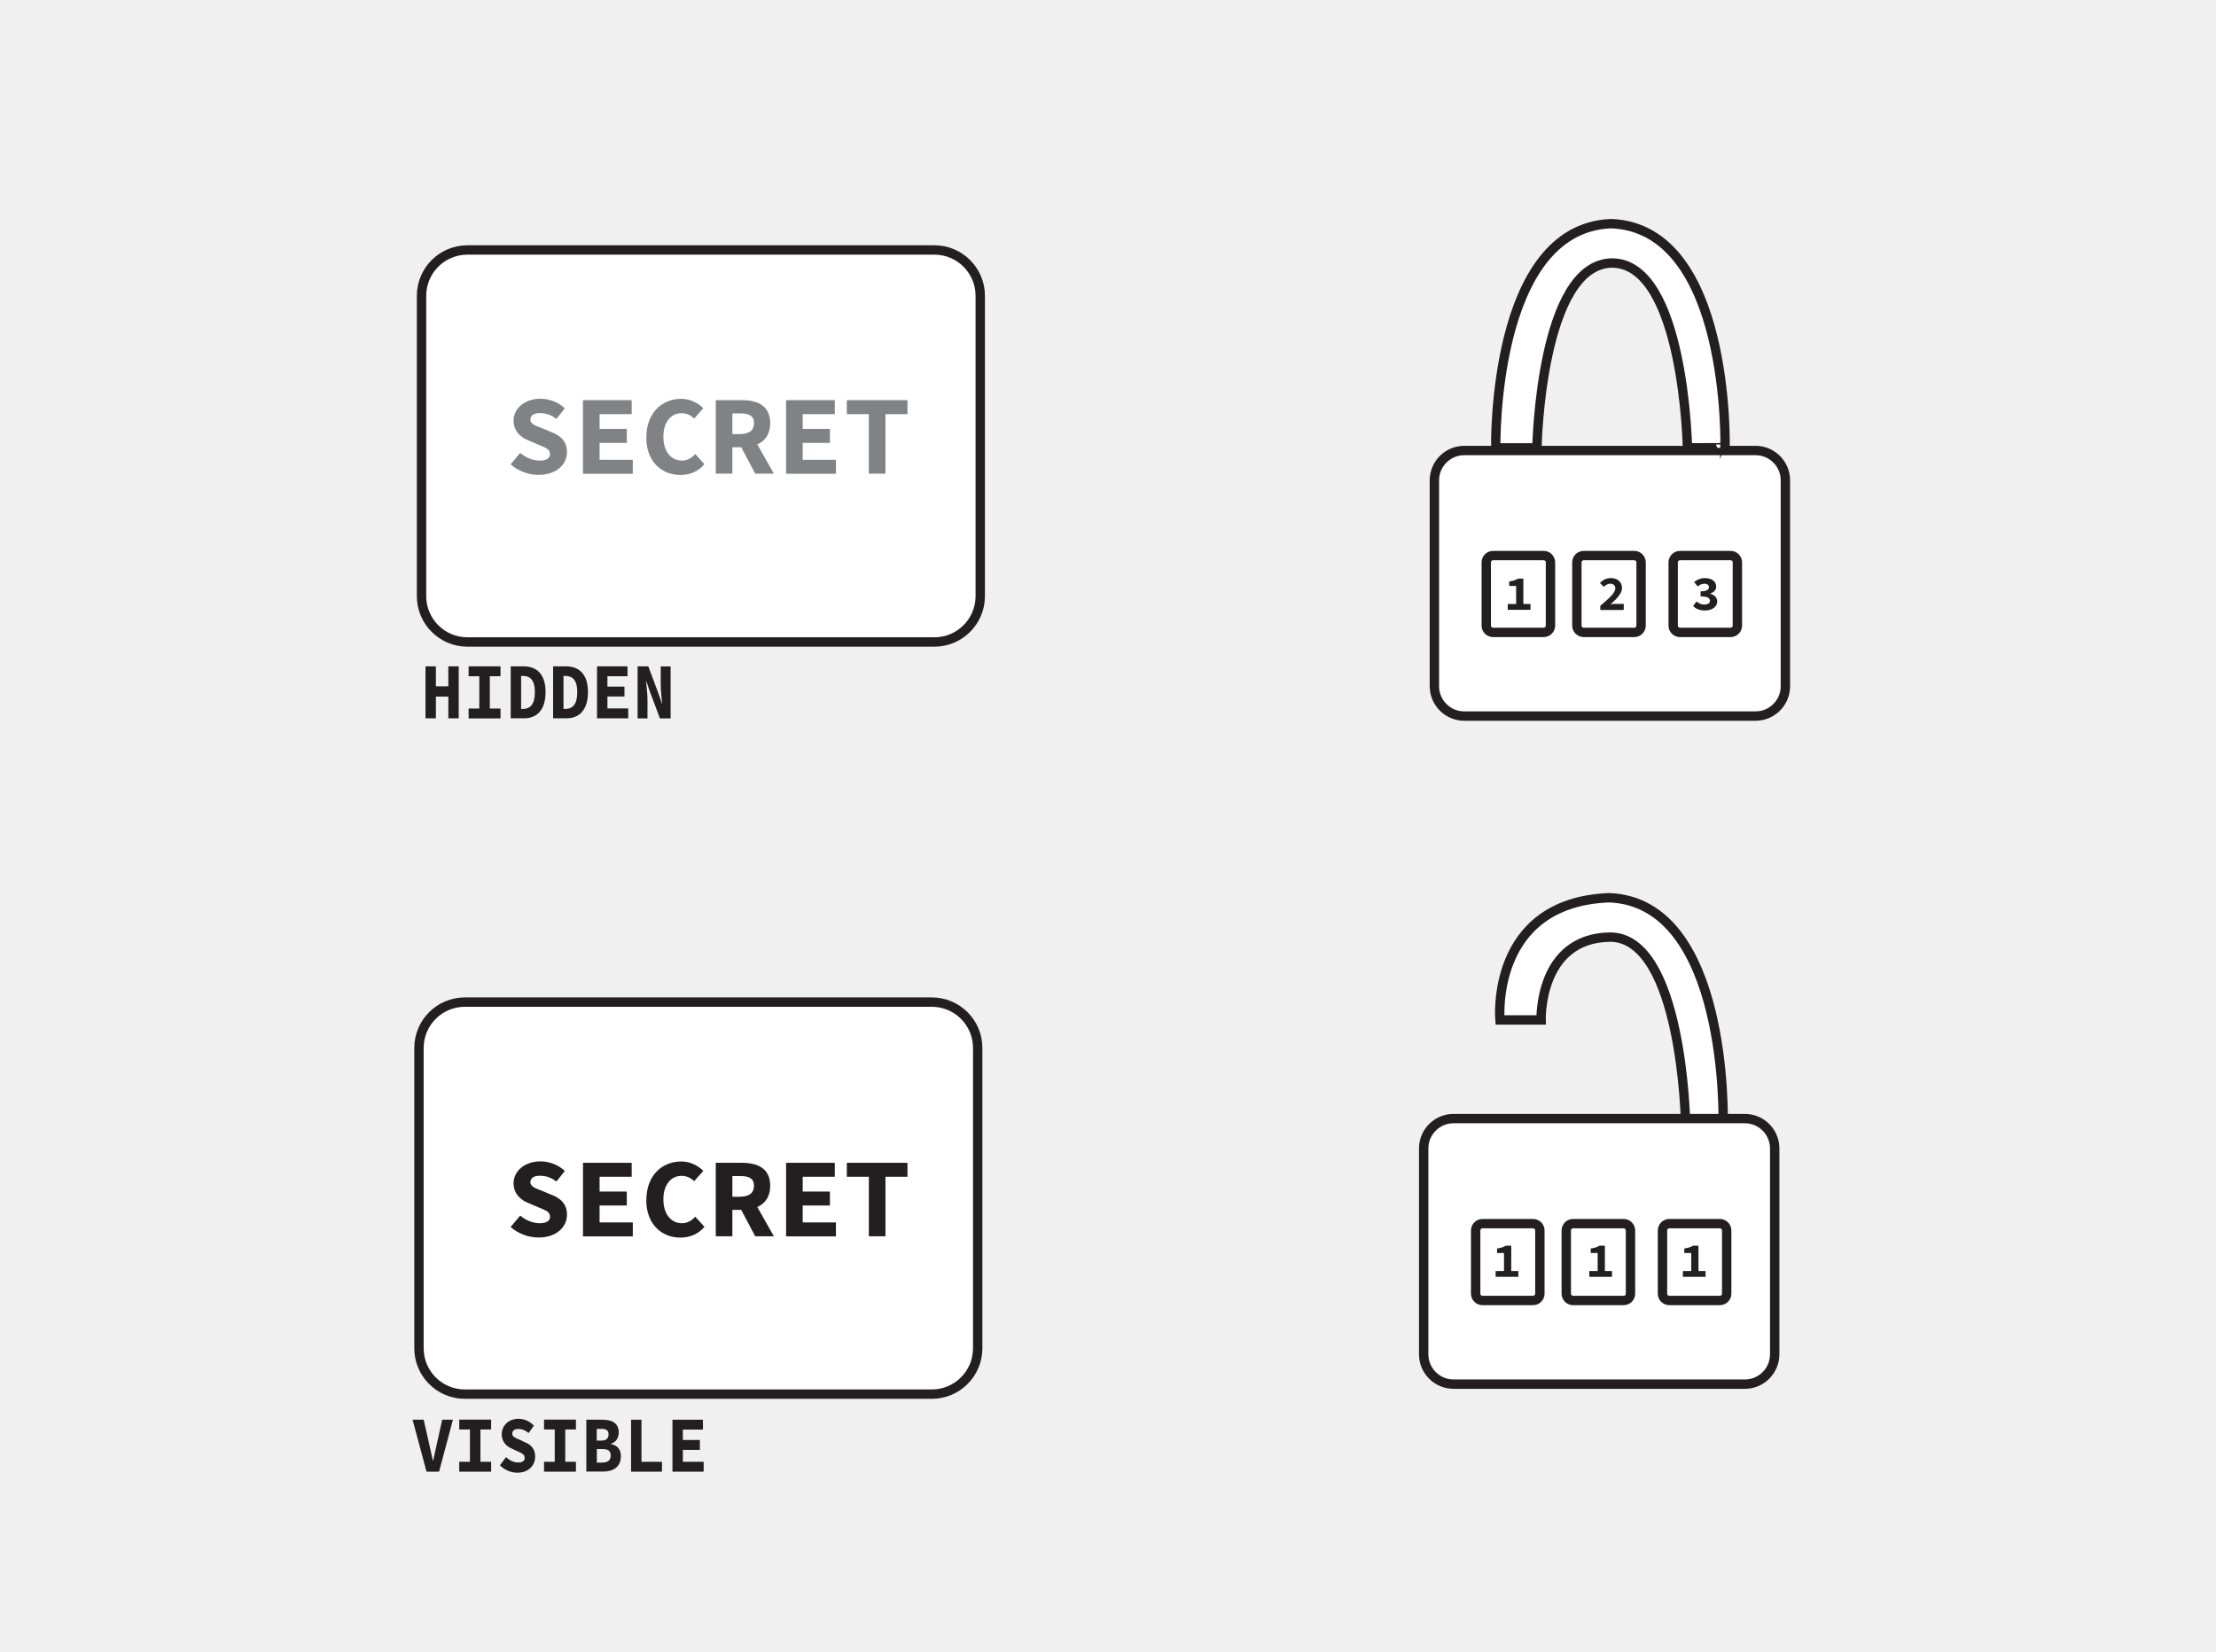
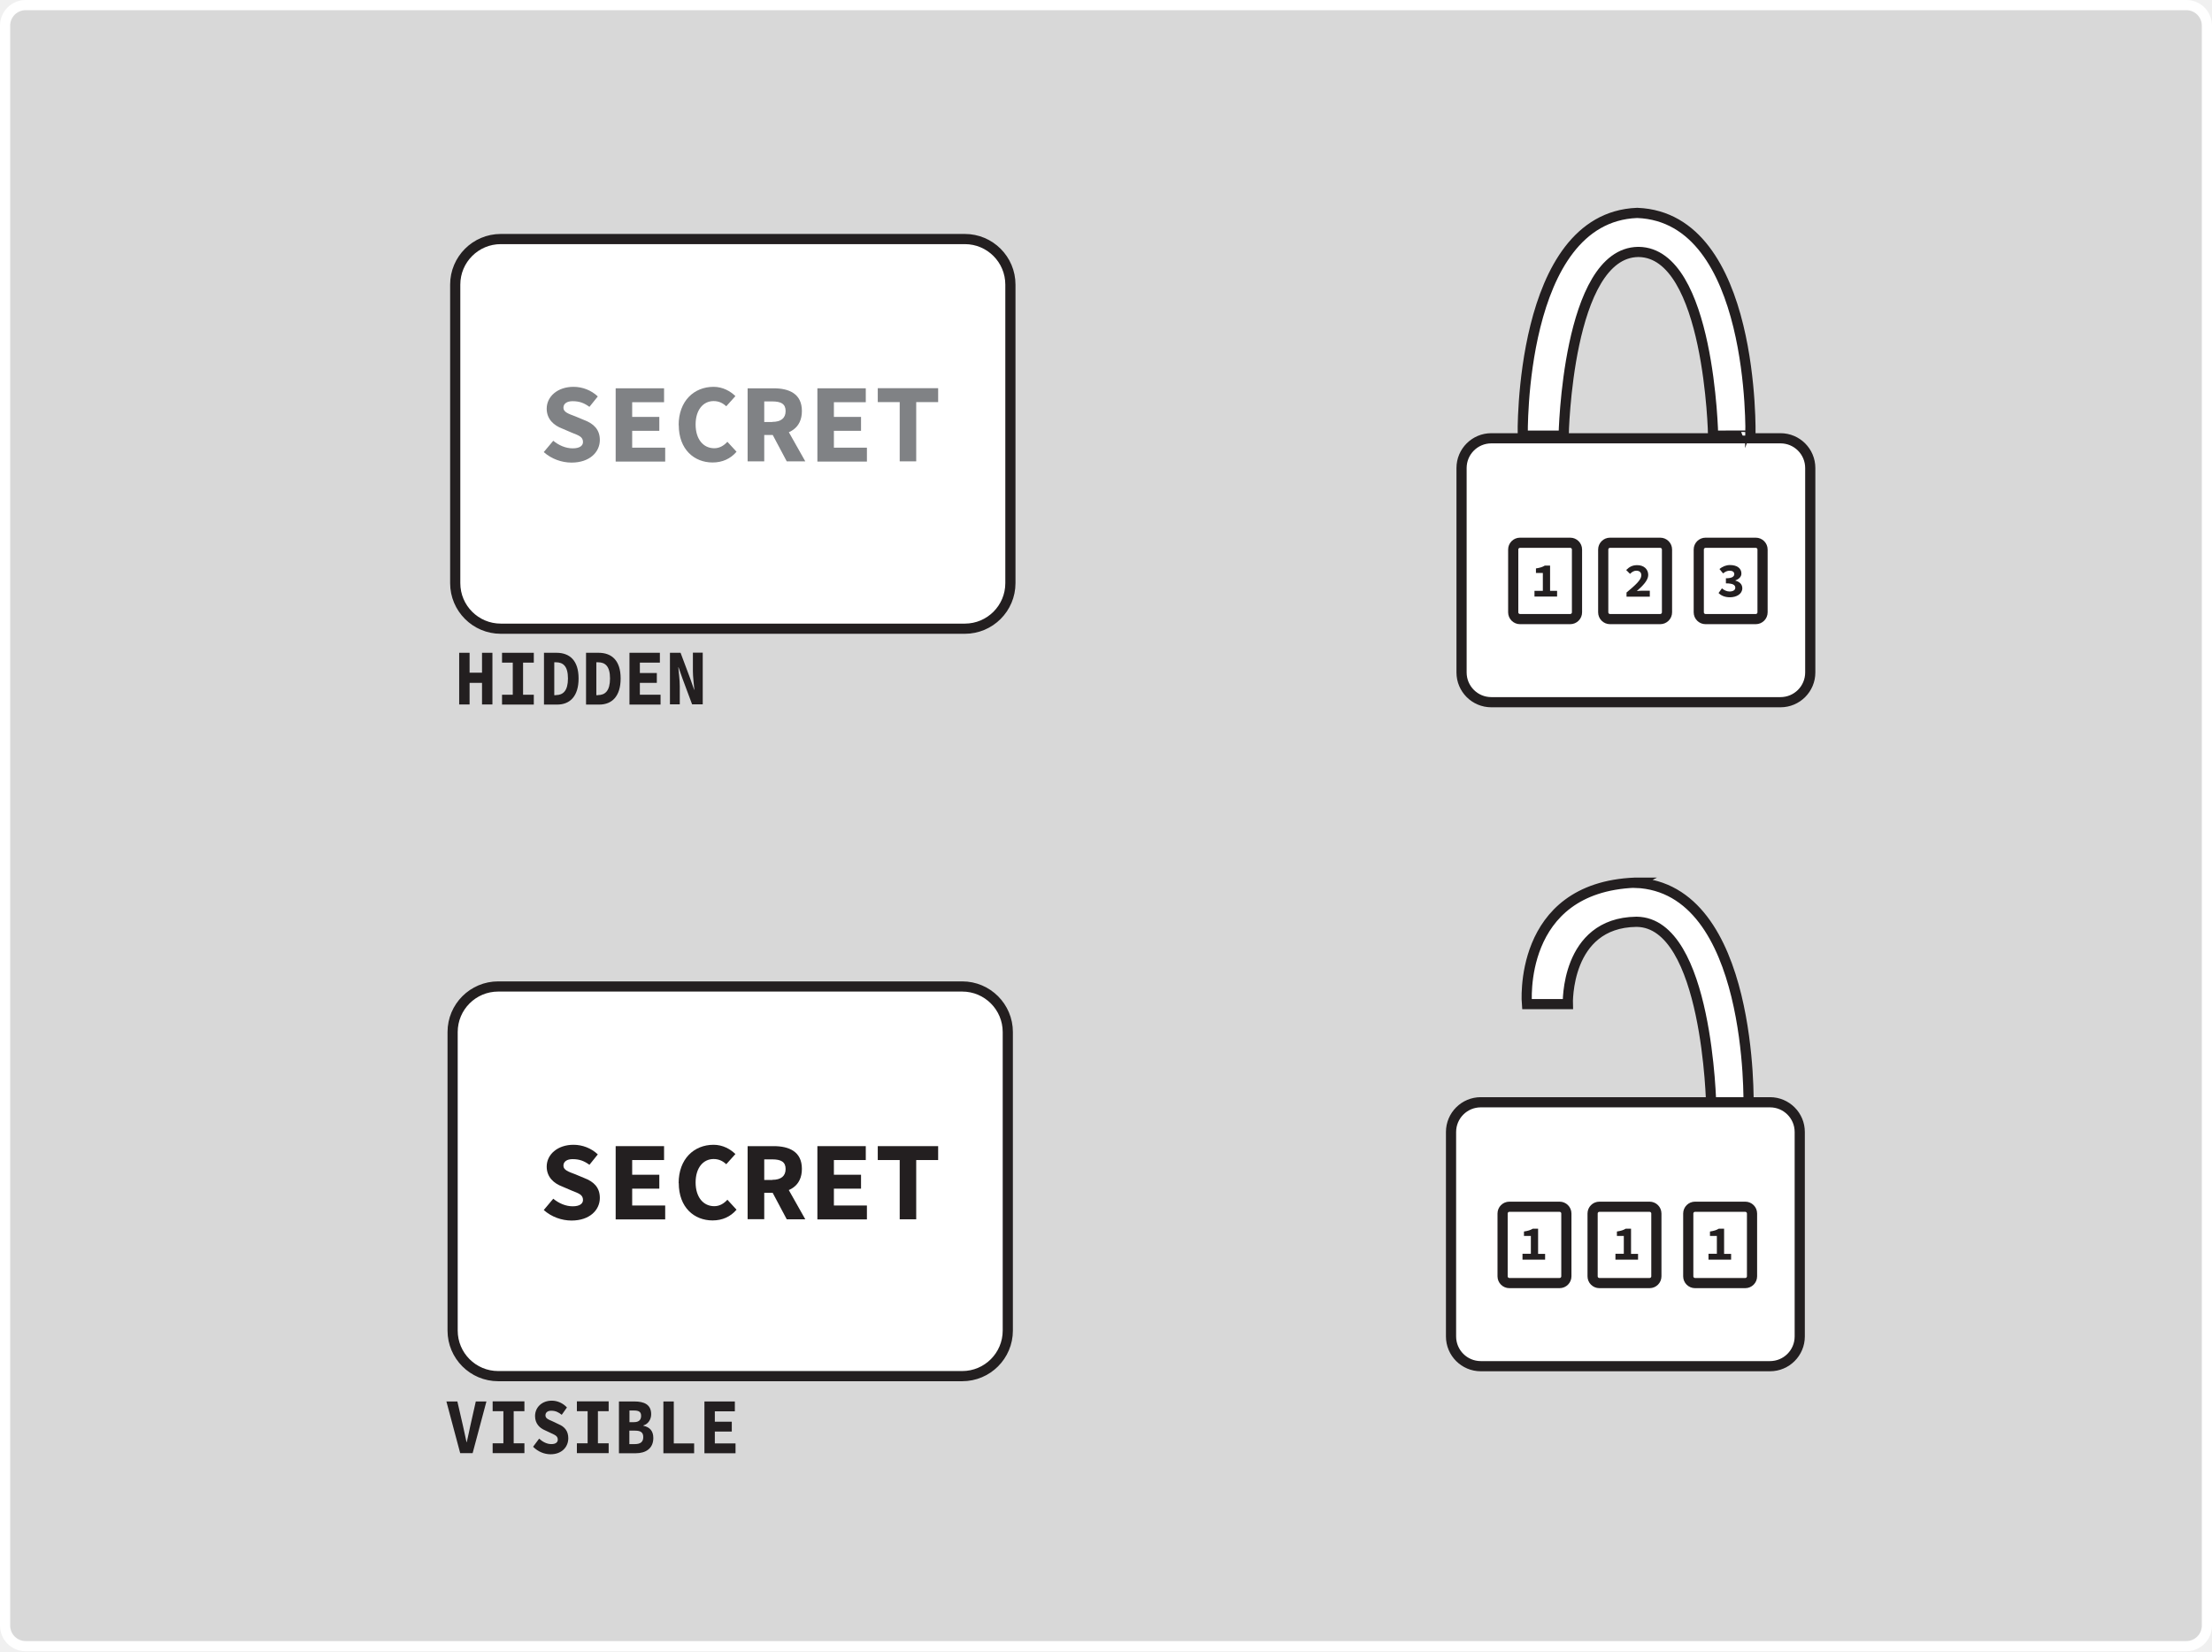
- <svg xmlns="http://www.w3.org/2000/svg" id="Layer_1" data-name="Layer 1" viewBox="0 0 217.43 162.05">
+ <svg xmlns="http://www.w3.org/2000/svg" id="Layer_1" data-name="Layer 1" viewBox="0 0 195.63 146.03">
  <defs>
    <style>
      .cls-1 {
        fill: #fff;
        stroke: #231f20;
+       }
+ 
+       .cls-1, .cls-2 {
        stroke-miterlimit: 10;
-         stroke-width: .92px;
+         stroke-width: .9px;
      }

      .cls-2 {
-         fill: none;
-       }
- 
-       .cls-2, .cls-3, .cls-4 {
-         stroke-width: 0px;
+         fill: #d8d8d8;
+         stroke: #fff;
      }

      .cls-3 {
        fill: #808285;
+       }
+ 
+       .cls-3, .cls-4 {
+         stroke-width: 0px;
      }

      .cls-4 {
        fill: #231f20;
      }
    </style>
  </defs>
-   <rect class="cls-2" width="217.43" height="162.05" rx="11.55" ry="11.55" />
-   <rect class="cls-1" x="41.36" y="24.53" width="54.82" height="38.47" rx="4.5" ry="4.5" />
-   <rect class="cls-1" x="140.74" y="44.21" width="34.44" height="26.06" rx="2.93" ry="2.93" />
-   <rect class="cls-1" x="154.72" y="54.52" width="6.3" height="7.54" rx=".67" ry=".67" />
-   <rect class="cls-1" x="145.83" y="54.52" width="6.3" height="7.54" rx=".67" ry=".67" />
-   <rect class="cls-1" x="164.17" y="54.52" width="6.3" height="7.54" rx=".67" ry=".67" />
-   <rect class="cls-1" x="41.11" y="98.34" width="54.82" height="38.47" rx="4.5" ry="4.5" />
+   <rect class="cls-2" x=".45" y=".45" width="194.73" height="145.13" rx="1.82" ry="1.82" />
+   <rect class="cls-1" x="40.26" y="21.14" width="49.1" height="34.46" rx="4.03" ry="4.03" />
+   <rect class="cls-1" x="129.26" y="38.76" width="30.84" height="23.34" rx="2.63" ry="2.63" />
+   <rect class="cls-1" x="141.79" y="48" width="5.64" height="6.75" rx=".6" ry=".6" />
+   <rect class="cls-1" x="133.83" y="48" width="5.64" height="6.75" rx=".6" ry=".6" />
+   <rect class="cls-1" x="150.24" y="48" width="5.64" height="6.75" rx=".6" ry=".6" />
+   <rect class="cls-1" x="40.03" y="87.24" width="49.1" height="34.46" rx="4.03" ry="4.03" />
  <g>
-     <path class="cls-4" d="M41.75,65.39h1.02v1.96h1.22v-1.96h1.02v5.1h-1.02v-2.13h-1.22v2.13h-1.02v-5.1Z" />
-     <path class="cls-4" d="M45.98,69.53h1.05v-3.17h-1.05v-.97h3.13v.97h-1.05v3.17h1.05v.97h-3.13v-.97Z" />
-     <path class="cls-4" d="M50.11,65.39h1.25c1.31,0,2.17.77,2.17,2.53s-.86,2.57-2.11,2.57h-1.31v-5.1ZM51.3,69.57c.7,0,1.18-.42,1.18-1.64s-.48-1.6-1.18-1.6h-.17v3.24h.17Z" />
-     <path class="cls-4" d="M54.27,65.39h1.25c1.31,0,2.17.77,2.17,2.53s-.86,2.57-2.11,2.57h-1.31v-5.1ZM55.46,69.57c.7,0,1.18-.42,1.18-1.64s-.48-1.6-1.18-1.6h-.17v3.24h.17Z" />
-     <path class="cls-4" d="M58.58,65.39h2.99v.97h-1.97v1.02h1.67v.97h-1.67v1.17h2.04v.97h-3.06v-5.1Z" />
-     <path class="cls-4" d="M62.56,65.39h1.05l.95,2.54.39,1.12h.02c-.05-.54-.14-1.25-.14-1.85v-1.8h.97v5.1h-1.05l-.95-2.54-.39-1.12h-.02c.05.56.14,1.25.14,1.85v1.81h-.97v-5.1Z" />
+     <path class="cls-4" d="M40.61,57.73h.92v1.76h1.1v-1.76h.92v4.57h-.92v-1.91h-1.1v1.91h-.92v-4.57Z" />
+     <path class="cls-4" d="M44.4,61.44h.95v-2.84h-.95v-.87h2.81v.87h-.95v2.84h.95v.87h-2.81v-.87Z" />
+     <path class="cls-4" d="M48.1,57.73h1.12c1.17,0,1.95.69,1.95,2.27s-.77,2.31-1.89,2.31h-1.17v-4.57ZM49.17,61.47c.63,0,1.06-.38,1.06-1.47s-.43-1.43-1.06-1.43h-.15v2.91h.15Z" />
+     <path class="cls-4" d="M51.82,57.73h1.12c1.17,0,1.95.69,1.95,2.27s-.77,2.31-1.89,2.31h-1.17v-4.57ZM52.89,61.47c.63,0,1.06-.38,1.06-1.47s-.43-1.43-1.06-1.43h-.15v2.91h.15Z" />
+     <path class="cls-4" d="M55.68,57.73h2.68v.87h-1.77v.92h1.5v.87h-1.5v1.05h1.83v.87h-2.75v-4.57Z" />
+     <path class="cls-4" d="M59.25,57.73h.94l.85,2.27.35,1h.02c-.04-.48-.13-1.12-.13-1.66v-1.62h.87v4.57h-.94l-.85-2.28-.35-1h-.02c.04.51.13,1.12.13,1.66v1.62h-.87v-4.57Z" />
  </g>
  <g>
-     <path class="cls-4" d="M40.49,139.32h1.08l.54,2.38c.13.56.23,1.07.36,1.63h.03c.14-.56.23-1.08.36-1.63l.53-2.38h1.05l-1.36,5.1h-1.23l-1.37-5.1Z" />
-     <path class="cls-4" d="M45.06,143.45h1.05v-3.17h-1.05v-.97h3.13v.97h-1.05v3.17h1.05v.97h-3.13v-.97Z" />
-     <path class="cls-4" d="M49.06,143.78l.59-.79c.34.32.76.53,1.2.53s.63-.19.63-.44c0-.37-.27-.46-.7-.66l-.59-.28c-.5-.21-.96-.65-.96-1.39,0-.85.67-1.52,1.65-1.52.54,0,1.09.23,1.5.67l-.51.73c-.32-.26-.6-.4-1.04-.4-.34,0-.57.16-.57.46s.3.42.74.6l.55.26c.59.25.96.67.96,1.39,0,.85-.63,1.58-1.75,1.58-.61,0-1.24-.25-1.72-.74Z" />
-     <path class="cls-4" d="M53.38,143.45h1.05v-3.17h-1.05v-.97h3.13v.97h-1.05v3.17h1.05v.97h-3.13v-.97Z" />
-     <path class="cls-4" d="M57.54,139.32h1.52c.94,0,1.65.29,1.65,1.26,0,.46-.24.95-.77,1.1v.03c.65.13.98.52.98,1.2,0,1.04-.75,1.5-1.74,1.5h-1.65v-5.1ZM59.01,141.37c.5,0,.7-.24.7-.62s-.22-.53-.7-.53h-.46v1.15h.45ZM59.1,143.52c.56,0,.82-.23.82-.69s-.26-.63-.82-.63h-.54v1.33h.54Z" />
-     <path class="cls-4" d="M61.92,139.32h1.02v4.13h2.01v.97h-3.03v-5.1Z" />
-     <path class="cls-4" d="M65.98,139.32h2.99v.97h-1.97v1.02h1.67v.97h-1.67v1.17h2.04v.97h-3.06v-5.1Z" />
+     <path class="cls-4" d="M39.48,123.94h.97l.49,2.13c.12.5.2.96.32,1.47h.02c.12-.5.21-.97.32-1.47l.48-2.13h.94l-1.22,4.57h-1.1l-1.22-4.57Z" />
+     <path class="cls-4" d="M43.57,127.64h.95v-2.84h-.95v-.87h2.81v.87h-.95v2.84h.95v.87h-2.81v-.87Z" />
+     <path class="cls-4" d="M47.15,127.94l.53-.71c.31.28.68.48,1.08.48s.57-.17.57-.39c0-.33-.24-.41-.62-.59l-.53-.25c-.45-.19-.86-.58-.86-1.25,0-.76.6-1.36,1.48-1.36.49,0,.98.21,1.34.6l-.46.65c-.29-.23-.54-.36-.93-.36-.3,0-.51.14-.51.41s.27.38.66.54l.5.24c.53.22.86.6.86,1.24,0,.76-.56,1.42-1.57,1.42-.55,0-1.11-.23-1.54-.66Z" />
+     <path class="cls-4" d="M51.02,127.64h.95v-2.84h-.95v-.87h2.81v.87h-.95v2.84h.95v.87h-2.81v-.87Z" />
+     <path class="cls-4" d="M54.75,123.94h1.36c.84,0,1.48.26,1.48,1.13,0,.41-.22.85-.69.99v.03c.58.12.88.47.88,1.08,0,.93-.67,1.35-1.56,1.35h-1.48v-4.57ZM56.07,125.77c.44,0,.63-.21.63-.56s-.2-.47-.62-.47h-.41v1.03h.41ZM56.15,127.71c.5,0,.74-.2.74-.62s-.23-.57-.74-.57h-.49v1.19h.49Z" />
+     <path class="cls-4" d="M58.68,123.94h.91v3.71h1.8v.87h-2.72v-4.57Z" />
+     <path class="cls-4" d="M62.31,123.94h2.68v.87h-1.77v.92h1.5v.87h-1.5v1.05h1.83v.87h-2.75v-4.57Z" />
  </g>
-   <path class="cls-1" d="M158.11,21.95c11.68.47,11.15,22,11.15,22,.02-.02-3.69,0-3.69,0,0,0-.34-18.04-7.35-18.14h-.06c-7.02.1-7.36,18.14-7.36,18.14h-4.04s-.41-21.53,11.28-22h.07Z" />
-   <path class="cls-1" d="M157.92,88.1c11.68.47,11.15,22,11.15,22,.02-.02-3.69,0-3.69,0,0,0-.34-18.04-7.35-18.14h-.06c-7.02.1-6.76,8.13-6.76,8.13h-4.04s-1.01-11.52,10.68-11.99h.07Z" />
-   <rect class="cls-1" x="139.69" y="109.77" width="34.44" height="26.06" rx="2.93" ry="2.93" />
-   <rect class="cls-1" x="153.68" y="120.08" width="6.3" height="7.54" rx=".67" ry=".67" />
-   <rect class="cls-1" x="144.79" y="120.08" width="6.3" height="7.54" rx=".67" ry=".67" />
-   <rect class="cls-1" x="163.12" y="120.08" width="6.3" height="7.54" rx=".67" ry=".67" />
-   <path class="cls-4" d="M146.75,124.73h.82v-1.77h-.68v-.44c.41-.06.63-.14.87-.28h.52v2.49h.7v.57h-2.23v-.57Z" />
-   <path class="cls-4" d="M155.94,124.73h.82v-1.77h-.68v-.44c.41-.06.63-.14.87-.28h.52v2.49h.7v.57h-2.23v-.57Z" />
-   <path class="cls-4" d="M165.12,124.73h.82v-1.77h-.68v-.44c.41-.06.63-.14.87-.28h.52v2.49h.7v.57h-2.23v-.57Z" />
-   <path class="cls-4" d="M147.94,59.27h.82v-1.77h-.68v-.44c.41-.06.63-.14.87-.28h.52v2.49h.7v.57h-2.23v-.57Z" />
-   <path class="cls-4" d="M157.02,59.44c.88-.74,1.47-1.26,1.47-1.7,0-.3-.18-.46-.51-.46-.24,0-.44.15-.62.31l-.38-.38c.32-.32.62-.48,1.09-.48.65,0,1.08.39,1.08.98,0,.52-.53,1.07-1.12,1.58.18-.02.4-.03.56-.03h.73v.6h-2.3v-.41Z" />
-   <path class="cls-4" d="M166.13,59.47l.33-.45c.2.18.47.31.75.31.33,0,.57-.13.57-.36,0-.27-.21-.44-.92-.44v-.5c.6,0,.82-.17.82-.41,0-.21-.18-.34-.45-.34-.24,0-.44.1-.65.27l-.36-.43c.3-.24.64-.39,1.04-.39.67,0,1.13.3,1.13.84,0,.32-.22.54-.59.68v.02c.39.1.69.35.69.75,0,.57-.57.89-1.21.89-.52,0-.91-.18-1.14-.43Z" />
+   <path class="cls-1" d="M144.82,18.83c10.46.42,9.99,19.7,9.99,19.7.02-.02-3.3,0-3.3,0,0,0-.3-16.16-6.58-16.25h-.05c-6.29.09-6.59,16.25-6.59,16.25h-3.62s-.37-19.28,10.1-19.7h.07Z" />
+   <path class="cls-1" d="M144.65,78.07c10.46.42,9.99,19.7,9.99,19.7.02-.02-3.3,0-3.3,0,0,0-.3-16.16-6.58-16.25h-.05c-6.29.09-6.05,7.28-6.05,7.28h-3.62s-.91-10.32,9.56-10.74h.07Z" />
+   <rect class="cls-1" x="128.33" y="97.48" width="30.84" height="23.34" rx="2.63" ry="2.63" />
+   <rect class="cls-1" x="140.85" y="106.72" width="5.64" height="6.75" rx=".6" ry=".6" />
+   <rect class="cls-1" x="132.89" y="106.72" width="5.64" height="6.75" rx=".6" ry=".6" />
+   <rect class="cls-1" x="149.31" y="106.72" width="5.64" height="6.75" rx=".6" ry=".6" />
+   <path class="cls-4" d="M134.65,110.88h.74v-1.58h-.61v-.39c.37-.06.57-.12.78-.25h.47v2.23h.62v.51h-2v-.51Z" />
+   <path class="cls-4" d="M142.87,110.88h.74v-1.58h-.61v-.39c.37-.06.57-.12.78-.25h.47v2.23h.62v.51h-2v-.51Z" />
+   <path class="cls-4" d="M151.1,110.88h.74v-1.58h-.61v-.39c.37-.06.57-.12.78-.25h.47v2.23h.62v.51h-2v-.51Z" />
+   <path class="cls-4" d="M135.71,52.25h.74v-1.58h-.61v-.4c.37-.06.57-.12.78-.25h.47v2.23h.62v.51h-2v-.51Z" />
+   <path class="cls-4" d="M143.85,52.4c.79-.66,1.31-1.12,1.31-1.52,0-.27-.17-.41-.45-.41-.22,0-.4.13-.55.28l-.34-.34c.29-.29.56-.43.98-.43.58,0,.97.35.97.87,0,.46-.47.95-1.01,1.42.16-.02.36-.03.5-.03h.65v.53h-2.06v-.36Z" />
+   <path class="cls-4" d="M152,52.43l.29-.4c.18.16.42.28.67.28.3,0,.51-.12.51-.33,0-.24-.19-.39-.83-.39v-.45c.54,0,.74-.15.74-.37,0-.19-.16-.3-.41-.3-.22,0-.39.09-.58.24l-.32-.39c.27-.22.58-.35.93-.35.6,0,1.01.27,1.01.75,0,.28-.2.48-.53.61v.02c.35.09.61.31.61.67,0,.51-.51.8-1.09.8-.47,0-.81-.16-1.02-.39Z" />
  <g>
-     <path class="cls-3" d="M50.1,45.57l.94-1.12c.54.45,1.22.75,1.92.75s1.01-.27,1.01-.62c0-.52-.43-.64-1.11-.93l-.94-.4c-.8-.3-1.53-.92-1.53-1.97,0-1.19,1.08-2.15,2.64-2.15.87,0,1.74.33,2.39.94l-.82,1.03c-.51-.36-.96-.56-1.66-.56-.54,0-.9.22-.9.64s.48.59,1.17.85l.88.37c.94.35,1.54.94,1.54,1.96,0,1.2-1.01,2.24-2.79,2.24-.97,0-1.98-.36-2.75-1.04Z" />
-     <path class="cls-3" d="M57.2,39.27h4.78v1.37h-3.15v1.45h2.67v1.37h-2.67v1.66h3.26v1.37h-4.89v-7.21Z" />
-     <path class="cls-3" d="M63.42,42.92c0-2.39,1.51-3.78,3.44-3.78.91,0,1.66.44,2.15.92l-.9,1.01c-.34-.32-.73-.52-1.25-.52-1.02,0-1.77.87-1.77,2.31s.75,2.34,1.83,2.34c.52,0,.95-.26,1.3-.64l.9.99c-.59.7-1.4,1.06-2.37,1.06-1.79,0-3.34-1.27-3.34-3.7Z" />
-     <path class="cls-3" d="M70.23,39.27h2.56c1.53,0,2.78.53,2.78,2.25s-1.26,2.37-2.78,2.37h-.93v2.59h-1.63v-7.21ZM72.66,42.59c.86,0,1.32-.37,1.32-1.07s-.46-.95-1.32-.95h-.8v2.03h.8ZM73.63,42.41l2.3,4.07h-1.83l-1.6-3.02,1.13-1.05Z" />
-     <path class="cls-3" d="M77.13,39.27h4.78v1.37h-3.15v1.45h2.67v1.37h-2.67v1.66h3.26v1.37h-4.89v-7.21Z" />
-     <path class="cls-3" d="M85.25,40.64h-2.16v-1.37h5.95v1.37h-2.16v5.84h-1.63v-5.84Z" />
+     <path class="cls-3" d="M48.09,39.98l.84-1c.49.4,1.09.67,1.72.67s.91-.24.91-.56c0-.47-.38-.58-1-.83l-.84-.36c-.72-.27-1.37-.82-1.37-1.76,0-1.07.96-1.93,2.37-1.93.78,0,1.56.29,2.15.85l-.74.92c-.46-.33-.86-.5-1.49-.5-.48,0-.81.2-.81.58s.43.53,1.05.76l.79.33c.85.32,1.38.85,1.38,1.76,0,1.07-.9,2-2.5,2-.87,0-1.78-.32-2.46-.93Z" />
+     <path class="cls-3" d="M54.45,34.34h4.28v1.23h-2.82v1.3h2.4v1.23h-2.4v1.49h2.92v1.23h-4.38v-6.46Z" />
+     <path class="cls-3" d="M60.02,37.6c0-2.14,1.36-3.39,3.09-3.39.82,0,1.49.39,1.93.82l-.81.9c-.31-.29-.66-.46-1.12-.46-.92,0-1.59.78-1.59,2.07s.67,2.1,1.65,2.1c.47,0,.85-.23,1.16-.57l.81.88c-.53.62-1.25.95-2.12.95-1.61,0-2.99-1.14-2.99-3.31Z" />
+     <path class="cls-3" d="M66.12,34.34h2.3c1.37,0,2.5.48,2.5,2.01s-1.13,2.12-2.5,2.12h-.83v2.33h-1.47v-6.46ZM68.3,37.31c.77,0,1.18-.33,1.18-.96s-.41-.85-1.18-.85h-.71v1.82h.71ZM69.16,37.15l2.06,3.65h-1.64l-1.44-2.71,1.01-.94Z" />
+     <path class="cls-3" d="M72.29,34.34h4.28v1.23h-2.82v1.3h2.4v1.23h-2.4v1.49h2.92v1.23h-4.38v-6.46Z" />
+     <path class="cls-3" d="M79.57,35.56h-1.94v-1.23h5.34v1.23h-1.94v5.24h-1.46v-5.24Z" />
  </g>
  <g>
-     <path class="cls-4" d="M50.1,120.41l.94-1.12c.54.45,1.22.75,1.92.75s1.01-.27,1.01-.62c0-.52-.43-.64-1.11-.93l-.94-.4c-.8-.3-1.53-.92-1.53-1.97,0-1.19,1.08-2.15,2.64-2.15.87,0,1.74.33,2.39.94l-.82,1.03c-.51-.36-.96-.56-1.66-.56-.54,0-.9.22-.9.64s.48.59,1.17.85l.88.37c.94.35,1.54.94,1.54,1.96,0,1.2-1.01,2.24-2.79,2.24-.97,0-1.98-.36-2.75-1.04Z" />
-     <path class="cls-4" d="M57.2,114.11h4.78v1.37h-3.15v1.45h2.67v1.37h-2.67v1.66h3.26v1.37h-4.89v-7.21Z" />
-     <path class="cls-4" d="M63.42,117.76c0-2.39,1.51-3.78,3.44-3.78.91,0,1.66.44,2.15.92l-.9,1.01c-.34-.32-.73-.52-1.25-.52-1.02,0-1.77.87-1.77,2.31s.75,2.34,1.83,2.34c.52,0,.95-.26,1.3-.64l.9.99c-.59.7-1.4,1.06-2.37,1.06-1.79,0-3.34-1.27-3.34-3.7Z" />
-     <path class="cls-4" d="M70.23,114.11h2.56c1.53,0,2.78.53,2.78,2.25s-1.26,2.37-2.78,2.37h-.93v2.59h-1.63v-7.21ZM72.66,117.43c.86,0,1.32-.37,1.32-1.07s-.46-.95-1.32-.95h-.8v2.03h.8ZM73.63,117.25l2.3,4.07h-1.83l-1.6-3.02,1.13-1.05Z" />
-     <path class="cls-4" d="M77.13,114.11h4.78v1.37h-3.15v1.45h2.67v1.37h-2.67v1.66h3.26v1.37h-4.89v-7.21Z" />
-     <path class="cls-4" d="M85.25,115.48h-2.16v-1.37h5.95v1.37h-2.16v5.84h-1.63v-5.84Z" />
+     <path class="cls-4" d="M48.09,107.01l.84-1c.49.4,1.09.67,1.72.67s.91-.24.91-.56c0-.47-.38-.58-1-.83l-.84-.36c-.72-.27-1.37-.82-1.37-1.76,0-1.07.96-1.93,2.37-1.93.78,0,1.56.29,2.15.85l-.74.92c-.46-.33-.86-.5-1.49-.5-.48,0-.81.2-.81.58s.43.53,1.05.76l.79.33c.85.32,1.38.84,1.38,1.76,0,1.07-.9,2-2.5,2-.87,0-1.78-.32-2.46-.93Z" />
+     <path class="cls-4" d="M54.45,101.36h4.28v1.23h-2.82v1.3h2.4v1.23h-2.4v1.49h2.92v1.23h-4.38v-6.46Z" />
+     <path class="cls-4" d="M60.02,104.63c0-2.14,1.36-3.39,3.09-3.39.82,0,1.49.39,1.93.82l-.81.9c-.31-.29-.66-.46-1.12-.46-.92,0-1.59.78-1.59,2.07s.67,2.1,1.65,2.1c.47,0,.85-.23,1.16-.57l.81.88c-.53.62-1.25.95-2.12.95-1.61,0-2.99-1.13-2.99-3.31Z" />
+     <path class="cls-4" d="M66.12,101.36h2.3c1.37,0,2.5.48,2.5,2.01s-1.13,2.12-2.5,2.12h-.83v2.33h-1.47v-6.46ZM68.3,104.34c.77,0,1.18-.33,1.18-.96s-.41-.85-1.18-.85h-.71v1.82h.71ZM69.16,104.18l2.06,3.65h-1.64l-1.44-2.71,1.01-.94Z" />
+     <path class="cls-4" d="M72.29,101.36h4.28v1.23h-2.82v1.3h2.4v1.23h-2.4v1.49h2.92v1.23h-4.38v-6.46Z" />
+     <path class="cls-4" d="M79.57,102.59h-1.94v-1.23h5.34v1.23h-1.94v5.24h-1.46v-5.24Z" />
  </g>
</svg>
